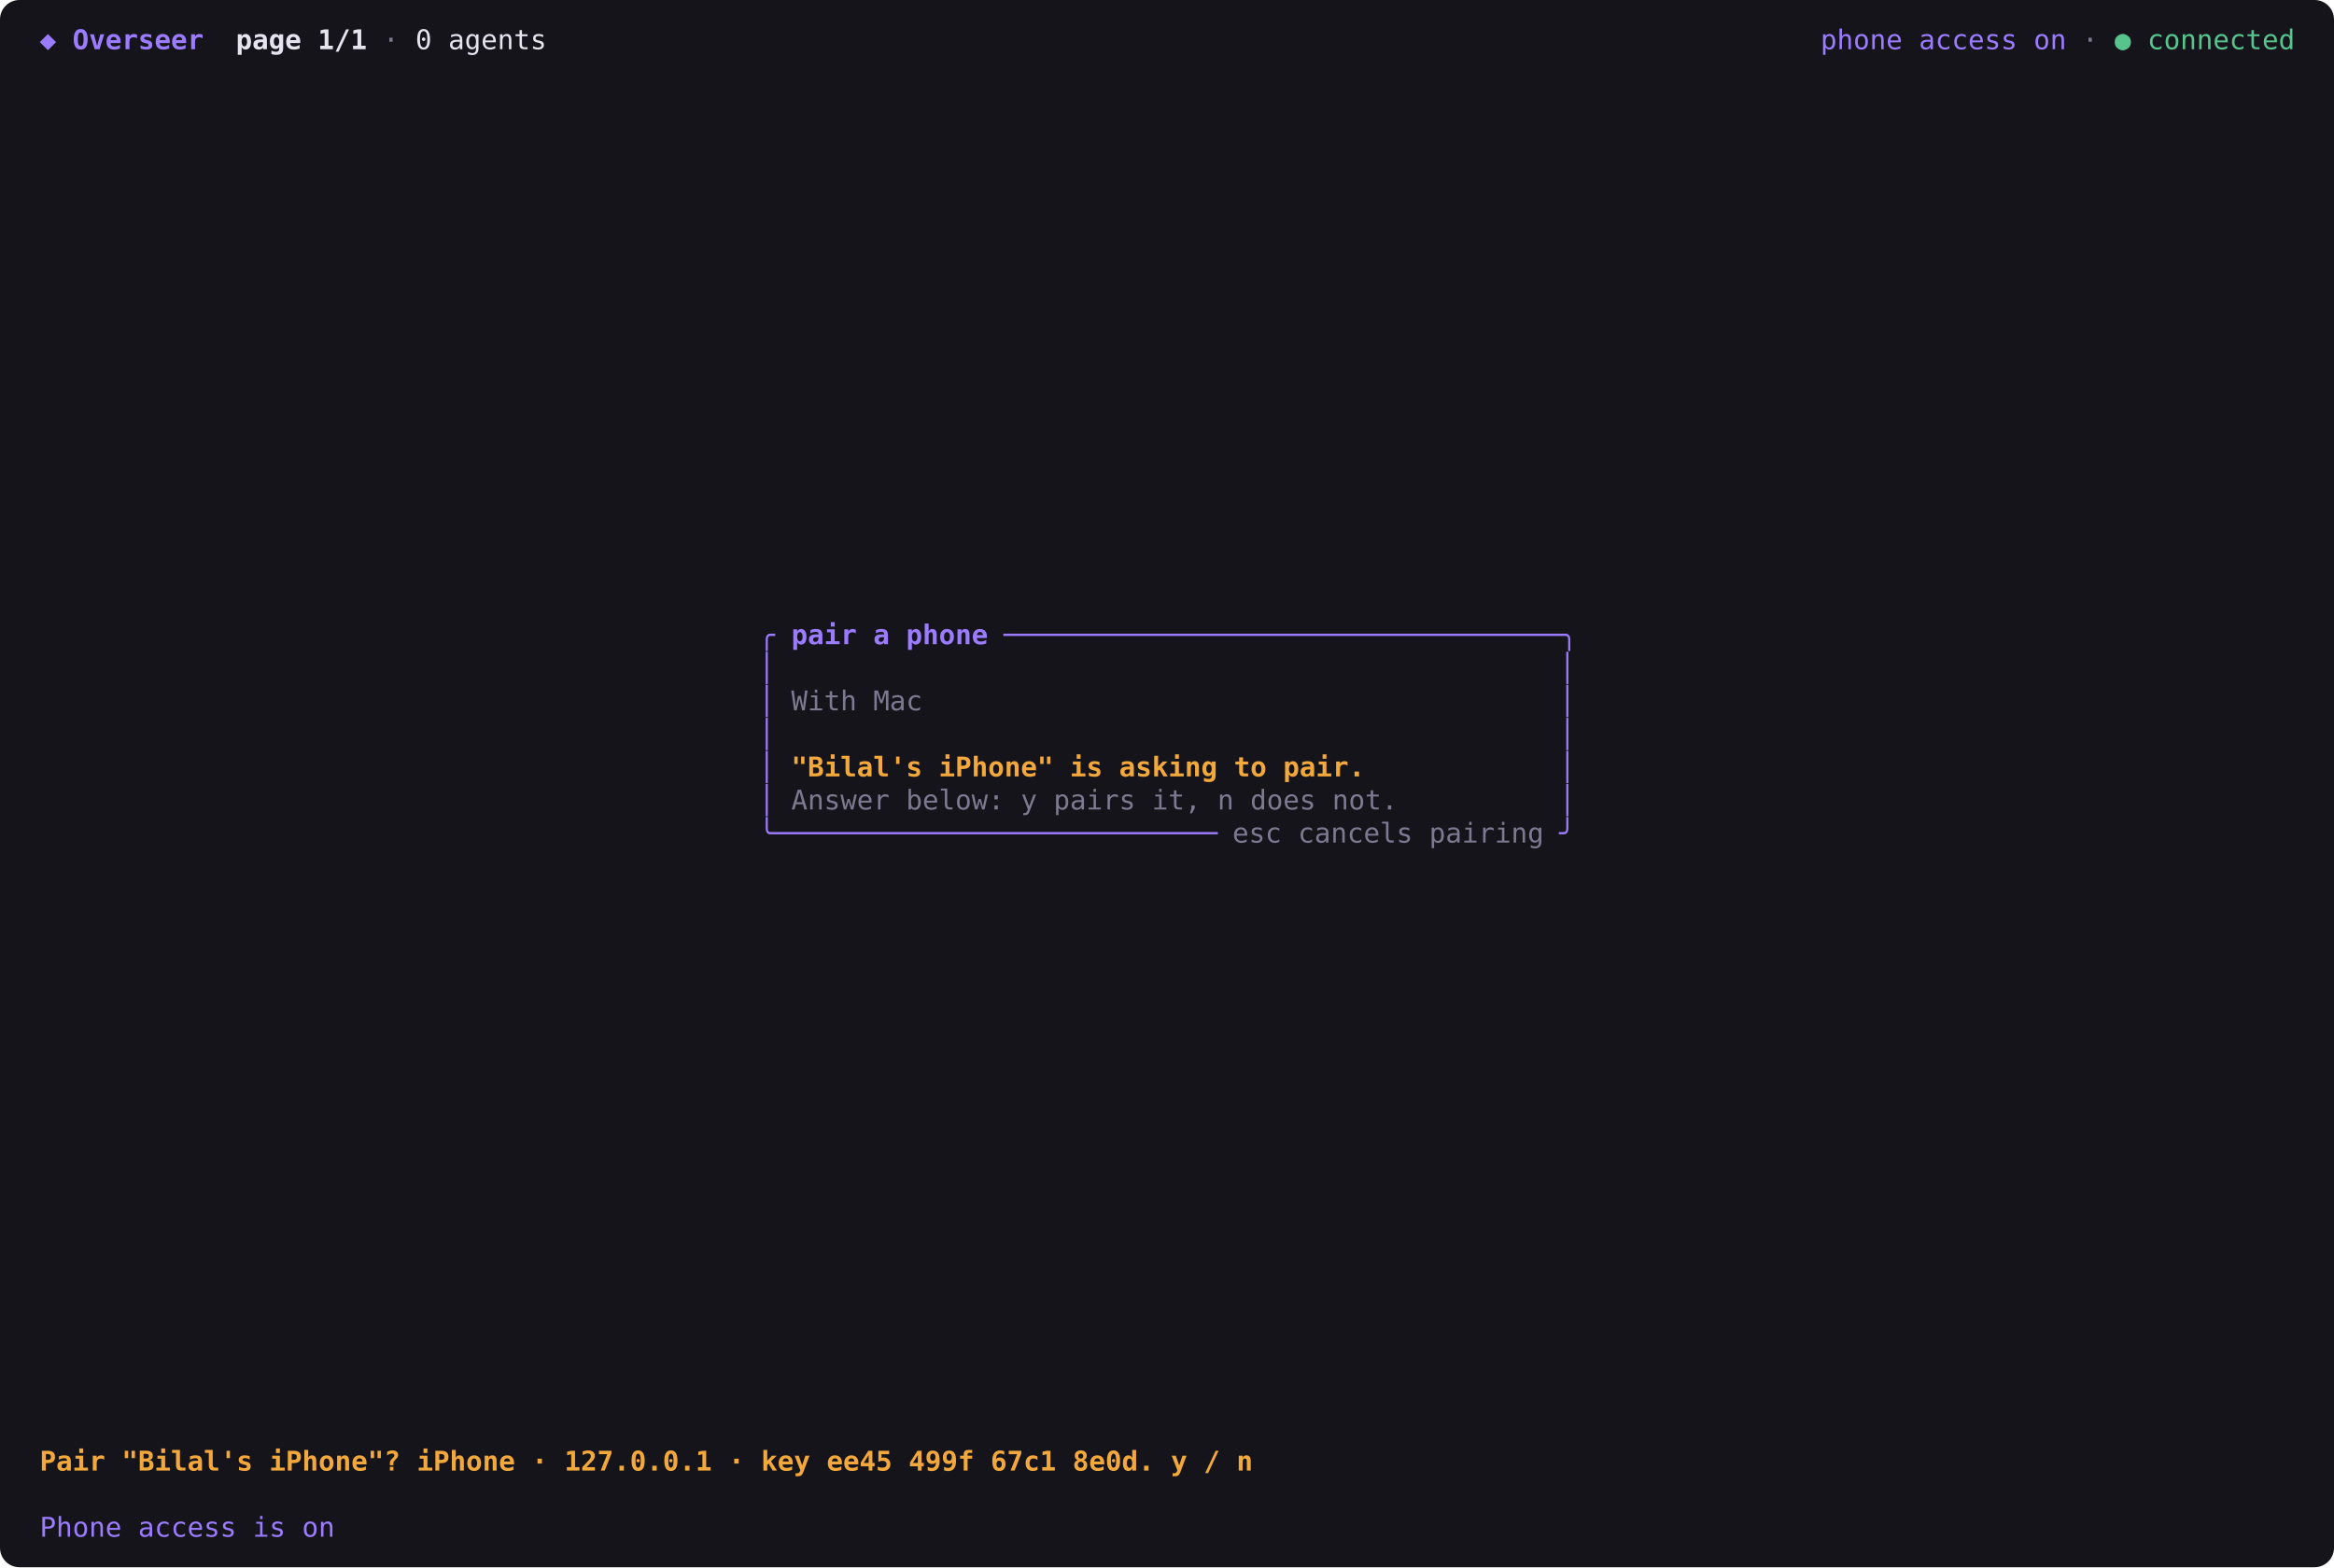
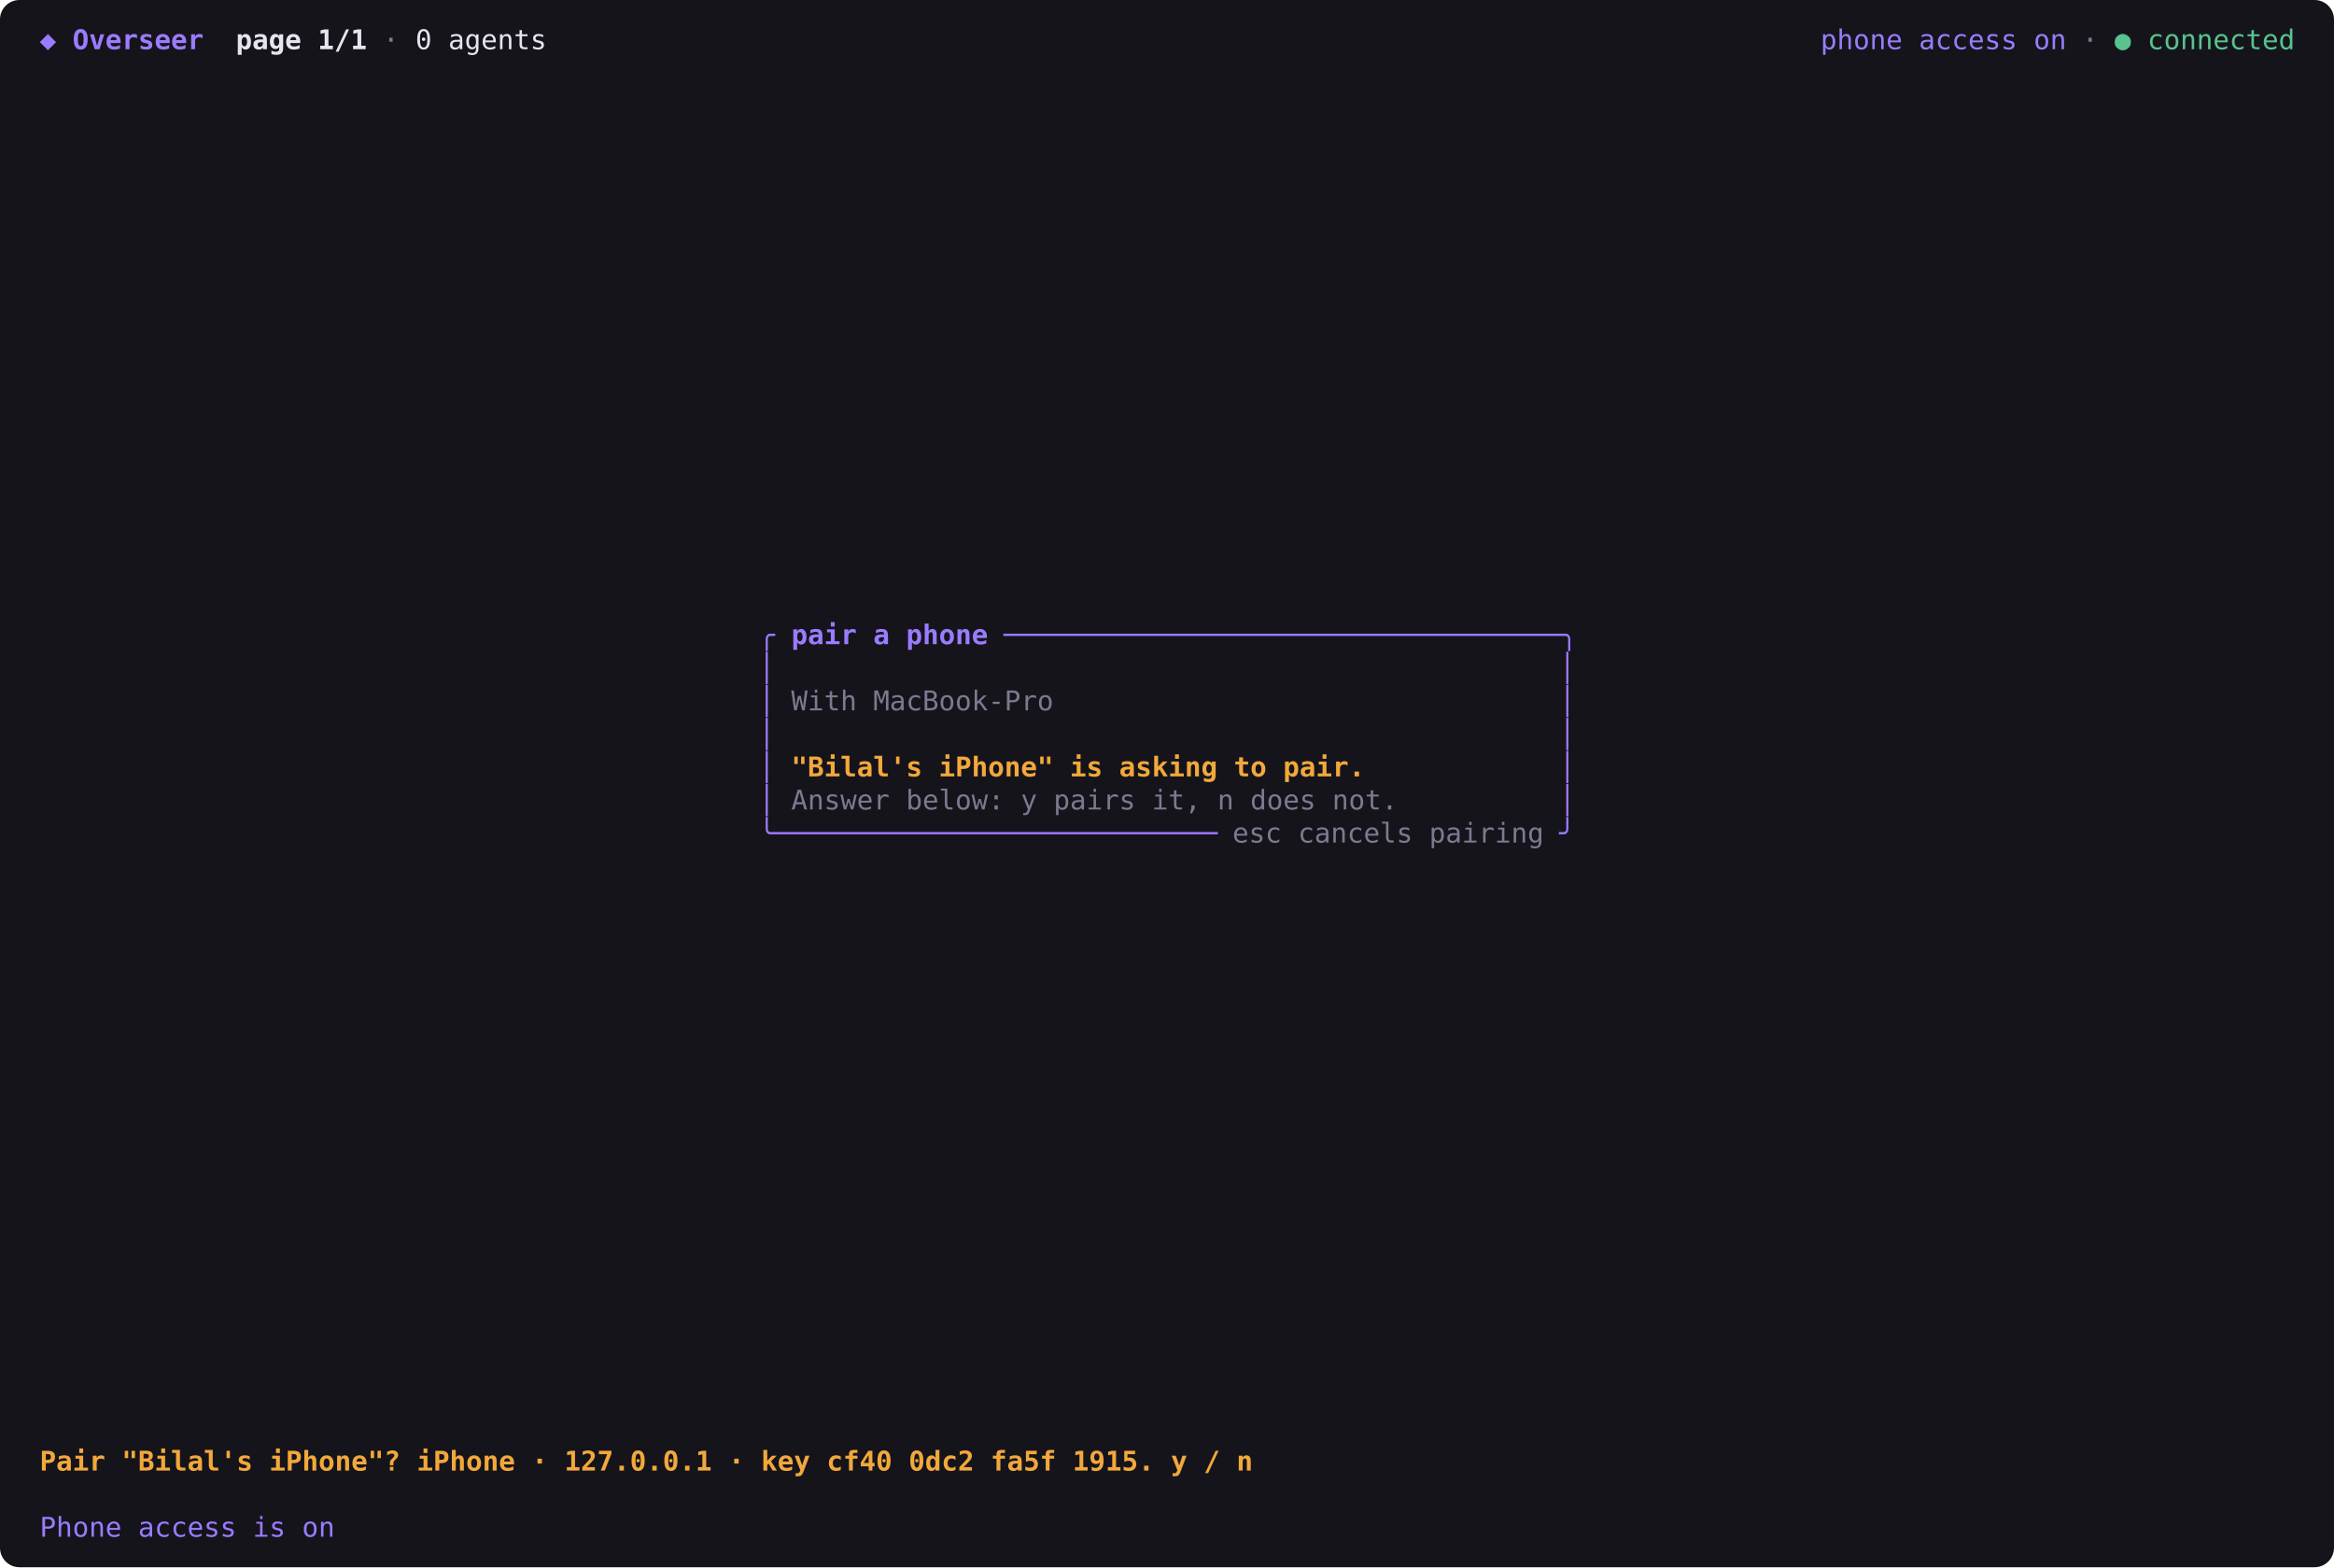
<svg xmlns="http://www.w3.org/2000/svg" width="1200" height="806" viewBox="0 0 1200 806">
  <rect width="100%" height="100%" rx="10" fill="#15141b" />
  <g font-family="ui-monospace, SFMono-Regular, Menlo, monospace" font-size="14">
    <text x="12.0" y="25.3" textLength="100.8" lengthAdjust="spacingAndGlyphs" fill="#9b7bff" font-weight="700" xml:space="preserve"> ◆ Overseer </text>
    <text x="112.8" y="25.3" textLength="84.0" lengthAdjust="spacingAndGlyphs" fill="#e6e4ef" font-weight="700" xml:space="preserve"> page 1/1 </text>
    <text x="196.8" y="25.3" textLength="16.8" lengthAdjust="spacingAndGlyphs" fill="#7d7990" xml:space="preserve">· </text>
    <text x="213.6" y="25.3" textLength="722.4" lengthAdjust="spacingAndGlyphs" fill="#e6e4ef" xml:space="preserve">0 agents                                                                              </text>
    <text x="936.0" y="25.3" textLength="126.0" lengthAdjust="spacingAndGlyphs" fill="#9b7bff" xml:space="preserve">phone access on</text>
    <text x="1062.0" y="25.3" textLength="25.2" lengthAdjust="spacingAndGlyphs" fill="#7d7990" xml:space="preserve"> · </text>
    <text x="1087.2" y="25.3" textLength="100.8" lengthAdjust="spacingAndGlyphs" fill="#58c48d" xml:space="preserve">● connected </text>
    <text x="390.0" y="331.3" textLength="8.4" lengthAdjust="spacingAndGlyphs" fill="#9b7bff" xml:space="preserve">╭</text>
    <text x="398.4" y="331.3" textLength="117.6" lengthAdjust="spacingAndGlyphs" fill="#9b7bff" font-weight="700" xml:space="preserve"> pair a phone </text>
    <text x="516.0" y="331.3" textLength="294.0" lengthAdjust="spacingAndGlyphs" fill="#9b7bff" xml:space="preserve">──────────────────────────────────╮</text>
    <text x="390.0" y="348.3" textLength="8.4" lengthAdjust="spacingAndGlyphs" fill="#9b7bff" xml:space="preserve">│</text>
    <text x="801.6" y="348.3" textLength="8.4" lengthAdjust="spacingAndGlyphs" fill="#9b7bff" xml:space="preserve">│</text>
    <text x="390.0" y="365.3" textLength="8.4" lengthAdjust="spacingAndGlyphs" fill="#9b7bff" xml:space="preserve">│</text>
-     <text x="406.8" y="365.3" textLength="67.2" lengthAdjust="spacingAndGlyphs" fill="#7d7990" xml:space="preserve">With Mac</text>
+     <text x="406.8" y="365.3" textLength="134.4" lengthAdjust="spacingAndGlyphs" fill="#7d7990" xml:space="preserve">With MacBook-Pro</text>
    <text x="801.6" y="365.3" textLength="8.4" lengthAdjust="spacingAndGlyphs" fill="#9b7bff" xml:space="preserve">│</text>
    <text x="390.0" y="382.3" textLength="8.4" lengthAdjust="spacingAndGlyphs" fill="#9b7bff" xml:space="preserve">│</text>
    <text x="801.6" y="382.3" textLength="8.4" lengthAdjust="spacingAndGlyphs" fill="#9b7bff" xml:space="preserve">│</text>
    <text x="390.0" y="399.3" textLength="8.4" lengthAdjust="spacingAndGlyphs" fill="#9b7bff" xml:space="preserve">│</text>
    <text x="406.8" y="399.3" textLength="294.0" lengthAdjust="spacingAndGlyphs" fill="#f2a83b" font-weight="700" xml:space="preserve">"Bilal's iPhone" is asking to pair.</text>
    <text x="801.6" y="399.3" textLength="8.4" lengthAdjust="spacingAndGlyphs" fill="#9b7bff" xml:space="preserve">│</text>
    <text x="390.0" y="416.3" textLength="8.4" lengthAdjust="spacingAndGlyphs" fill="#9b7bff" xml:space="preserve">│</text>
    <text x="406.8" y="416.3" textLength="310.8" lengthAdjust="spacingAndGlyphs" fill="#7d7990" xml:space="preserve">Answer below: y pairs it, n does not.</text>
    <text x="801.6" y="416.3" textLength="8.4" lengthAdjust="spacingAndGlyphs" fill="#9b7bff" xml:space="preserve">│</text>
    <text x="390.0" y="433.3" textLength="235.2" lengthAdjust="spacingAndGlyphs" fill="#9b7bff" xml:space="preserve">╰───────────────────────────</text>
    <text x="625.2" y="433.3" textLength="176.4" lengthAdjust="spacingAndGlyphs" fill="#7d7990" xml:space="preserve"> esc cancels pairing </text>
    <text x="801.6" y="433.3" textLength="8.4" lengthAdjust="spacingAndGlyphs" fill="#9b7bff" xml:space="preserve">╯</text>
-     <text x="12.0" y="756.3" textLength="630.0" lengthAdjust="spacingAndGlyphs" fill="#f2a83b" font-weight="700" xml:space="preserve"> Pair "Bilal's iPhone"? iPhone · 127.0.0.1 · key ee45 499f 67c1 8e0d. y / n</text>
+     <text x="12.0" y="756.3" textLength="630.0" lengthAdjust="spacingAndGlyphs" fill="#f2a83b" font-weight="700" xml:space="preserve"> Pair "Bilal's iPhone"? iPhone · 127.0.0.1 · key cf40 0dc2 fa5f 1915. y / n</text>
    <text x="12.0" y="790.3" textLength="159.6" lengthAdjust="spacingAndGlyphs" fill="#9b7bff" xml:space="preserve"> Phone access is on</text>
  </g>
</svg>
